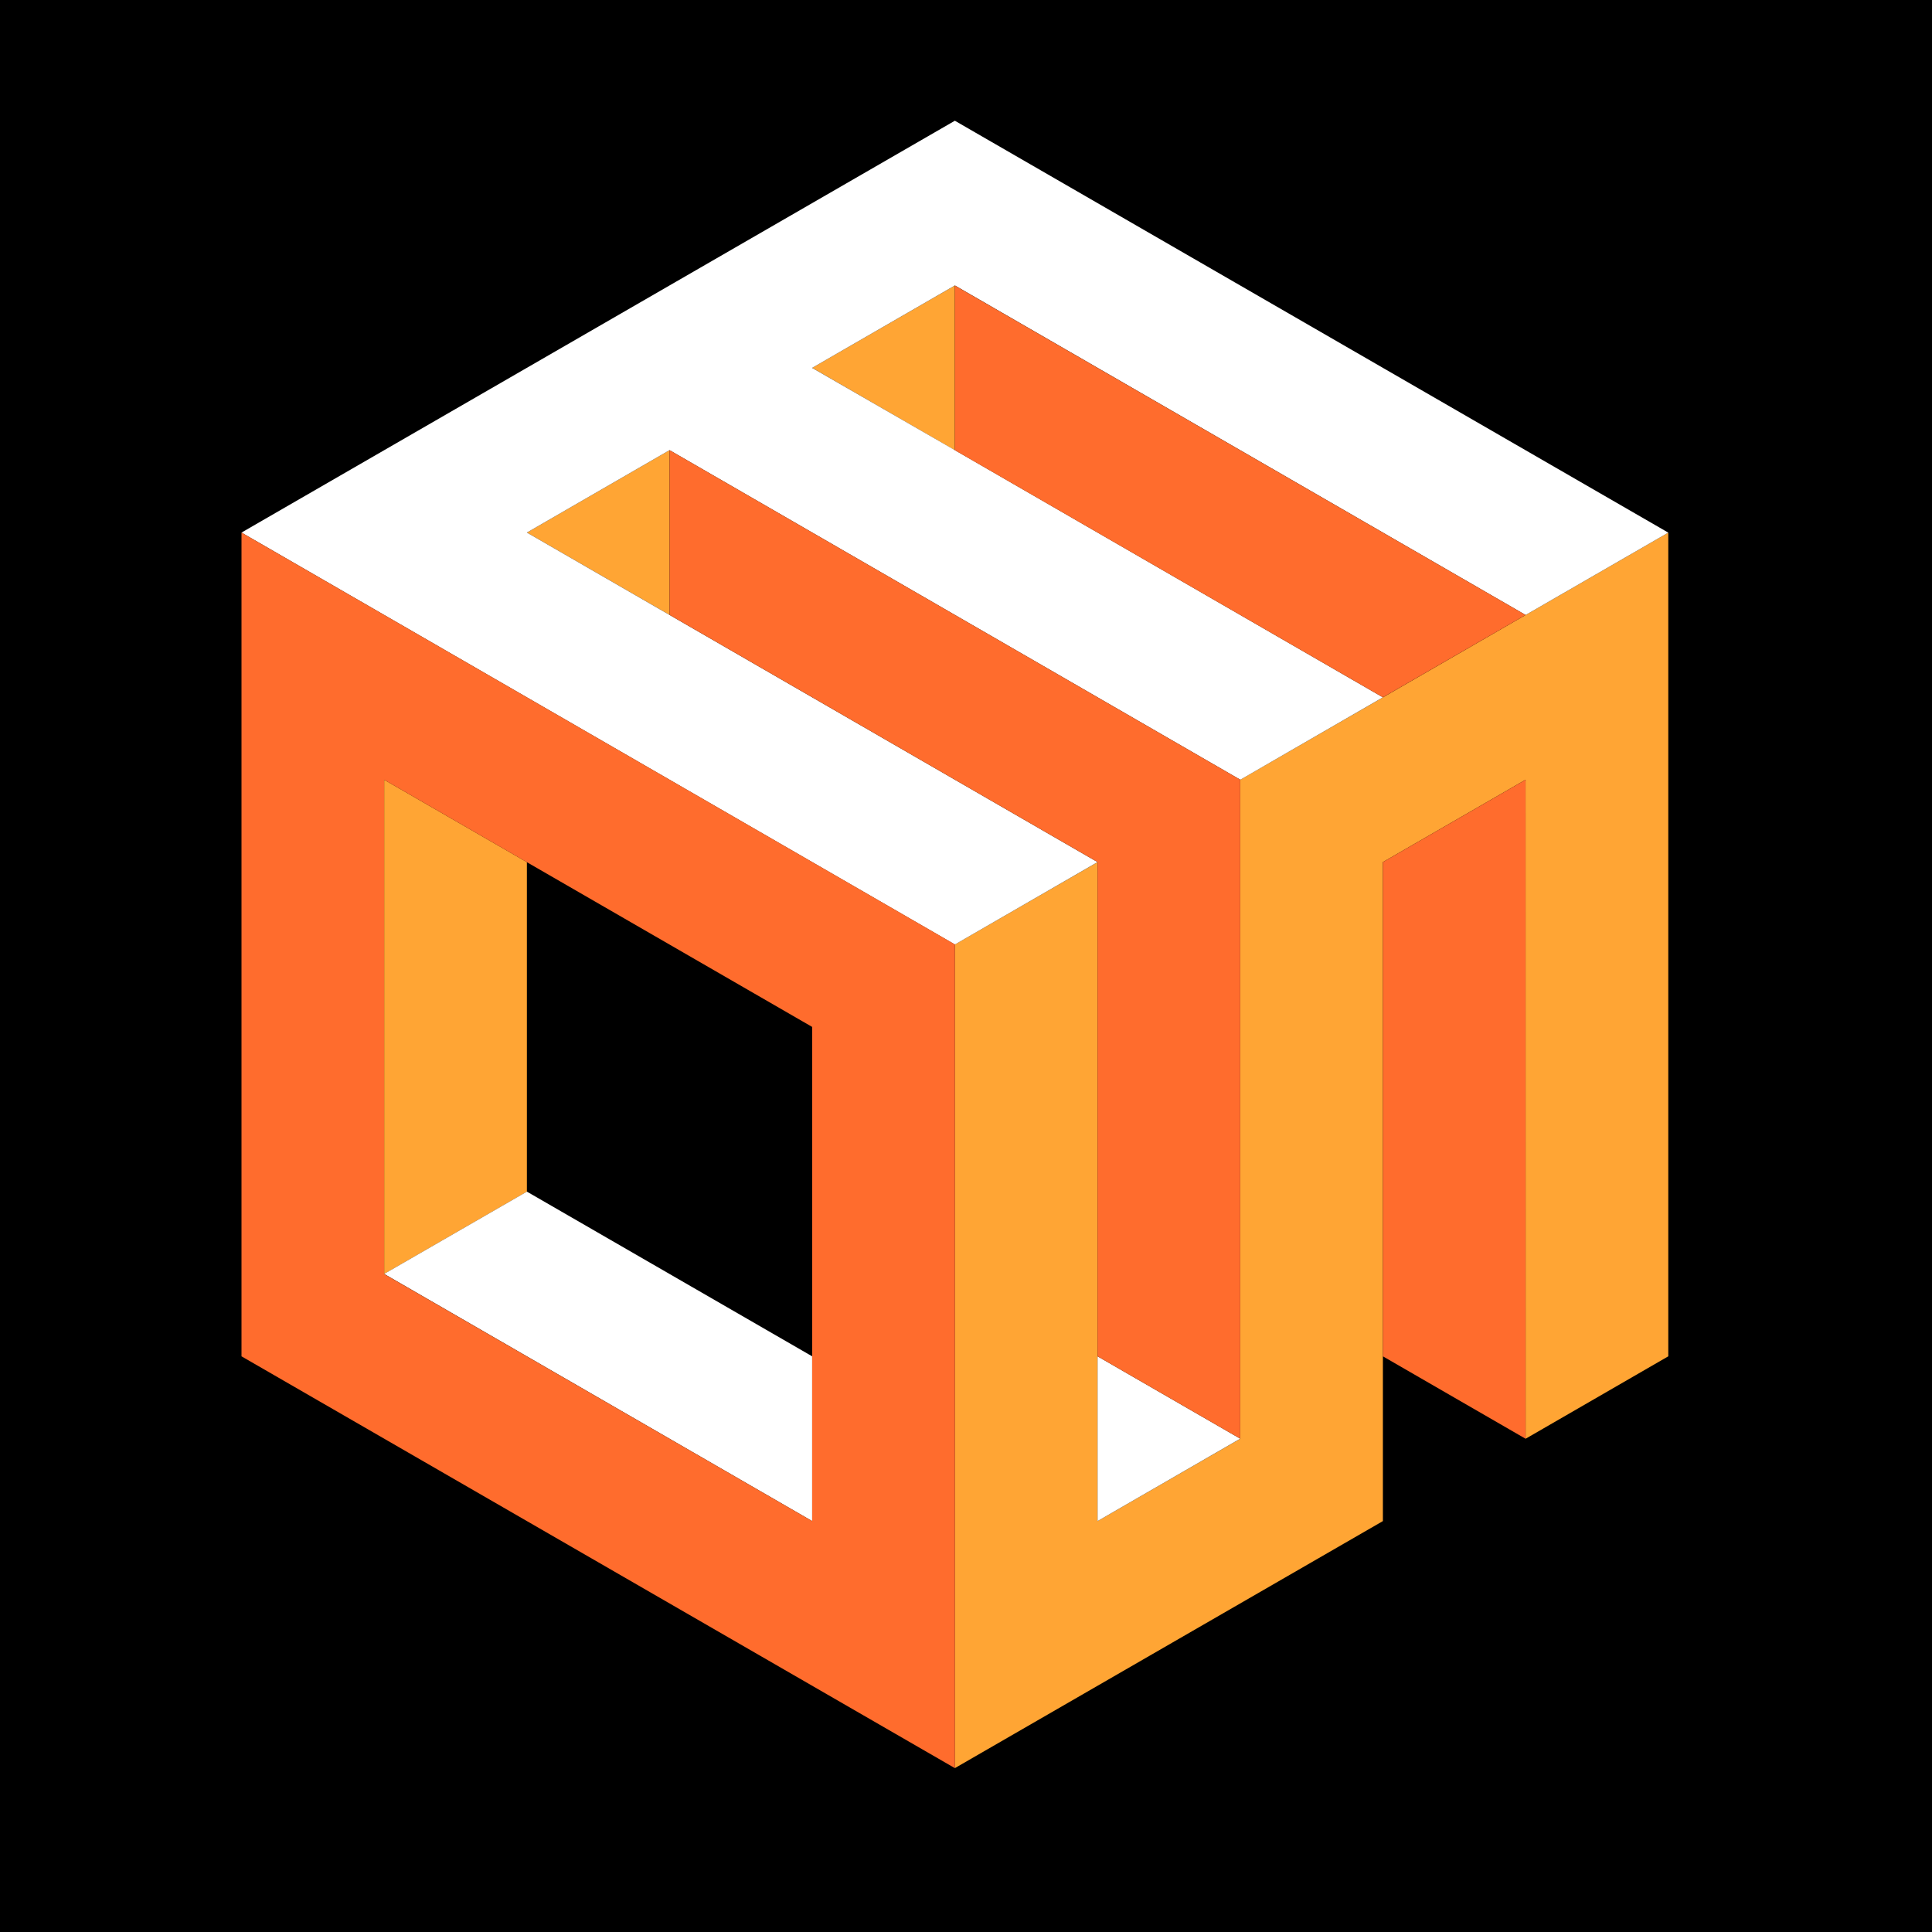
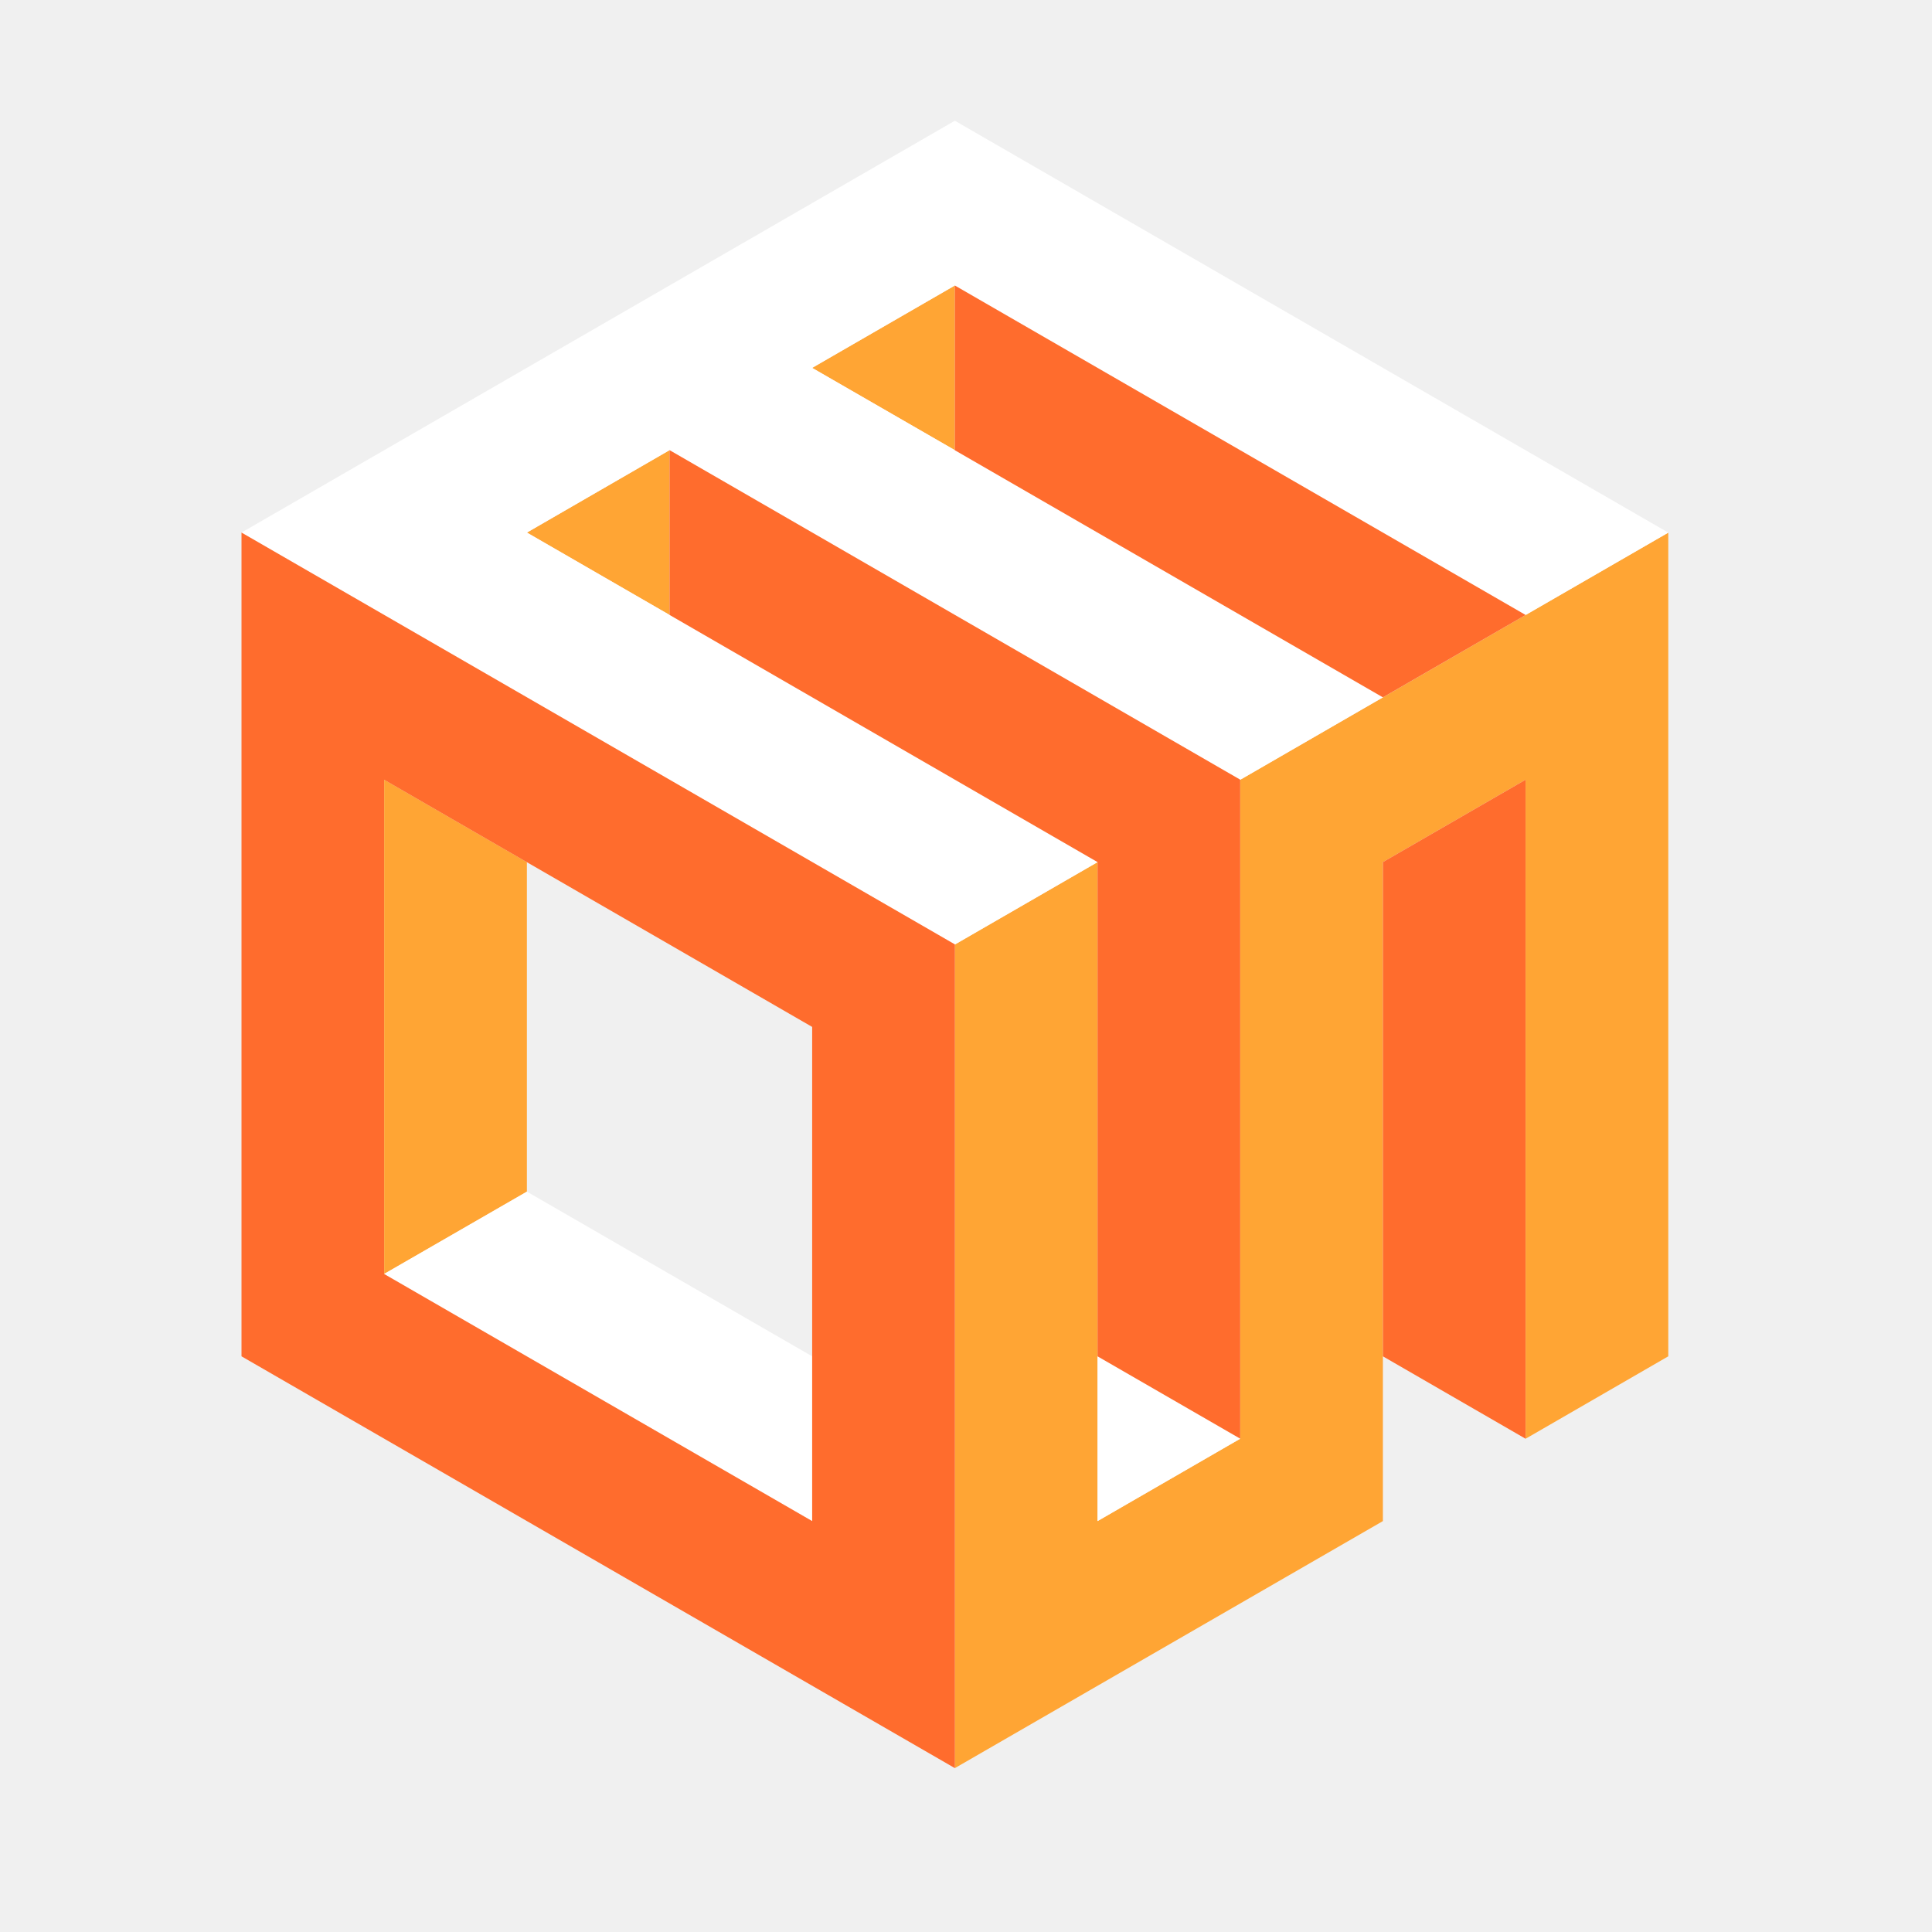
<svg xmlns="http://www.w3.org/2000/svg" width="32" height="32" viewBox="0 0 32 32" fill="none">
  <g clip-path="url(#clip0_5926_15818)">
-     <rect width="32" height="32" fill="black" />
    <path d="M8.727 14.28V19.738L6.363 21.101V12.915L8.727 14.28Z" fill="#FFA534" />
    <path d="M27.632 8.822V22.465L25.269 23.83L25.268 12.915L22.905 14.279V25.194L15.815 29.286V15.644L18.179 14.28V25.194L20.542 23.83V12.915L27.632 8.822Z" fill="#FFA534" />
    <path d="M11.09 7.456L8.727 8.821L11.09 10.185V7.456Z" fill="#FFA534" />
    <path d="M15.815 4.729L13.452 6.093L15.815 7.457V4.729Z" fill="#FFA534" />
    <path d="M27.632 8.822L25.269 10.186L15.816 4.728L13.452 6.093V6.094L15.816 7.456L22.905 11.55L20.543 12.915H20.542V12.914L11.09 7.456L8.727 8.821L18.179 14.279L15.816 15.644L4 8.821L15.815 2H15.816L27.632 8.822Z" fill="white" />
    <path d="M13.452 22.465V25.194L6.363 21.1L8.727 19.737L13.452 22.465Z" fill="white" />
    <path d="M18.179 25.194L20.542 23.829L18.179 22.465V25.194Z" fill="white" />
    <path d="M4 8.821V22.465L15.816 29.286V15.642L4 8.821ZM13.452 25.194L6.362 21.101V12.915L13.452 17.009V25.194Z" fill="#FF6C2D" />
    <path d="M25.268 23.83L22.905 22.465V14.279L25.268 12.915L25.268 23.83Z" fill="#FF6C2D" />
    <path d="M25.269 10.186L22.905 11.55L15.815 7.457V4.729L25.269 10.186Z" fill="#FF6C2D" />
    <path d="M11.09 7.456V10.185L18.179 14.279V22.465L20.542 23.829V12.914L11.09 7.456Z" fill="#FF6C2D" />
  </g>
  <defs>
    <clipPath id="clip0_5926_15818">
      <rect width="32" height="32" fill="white" />
    </clipPath>
  </defs>
</svg>
